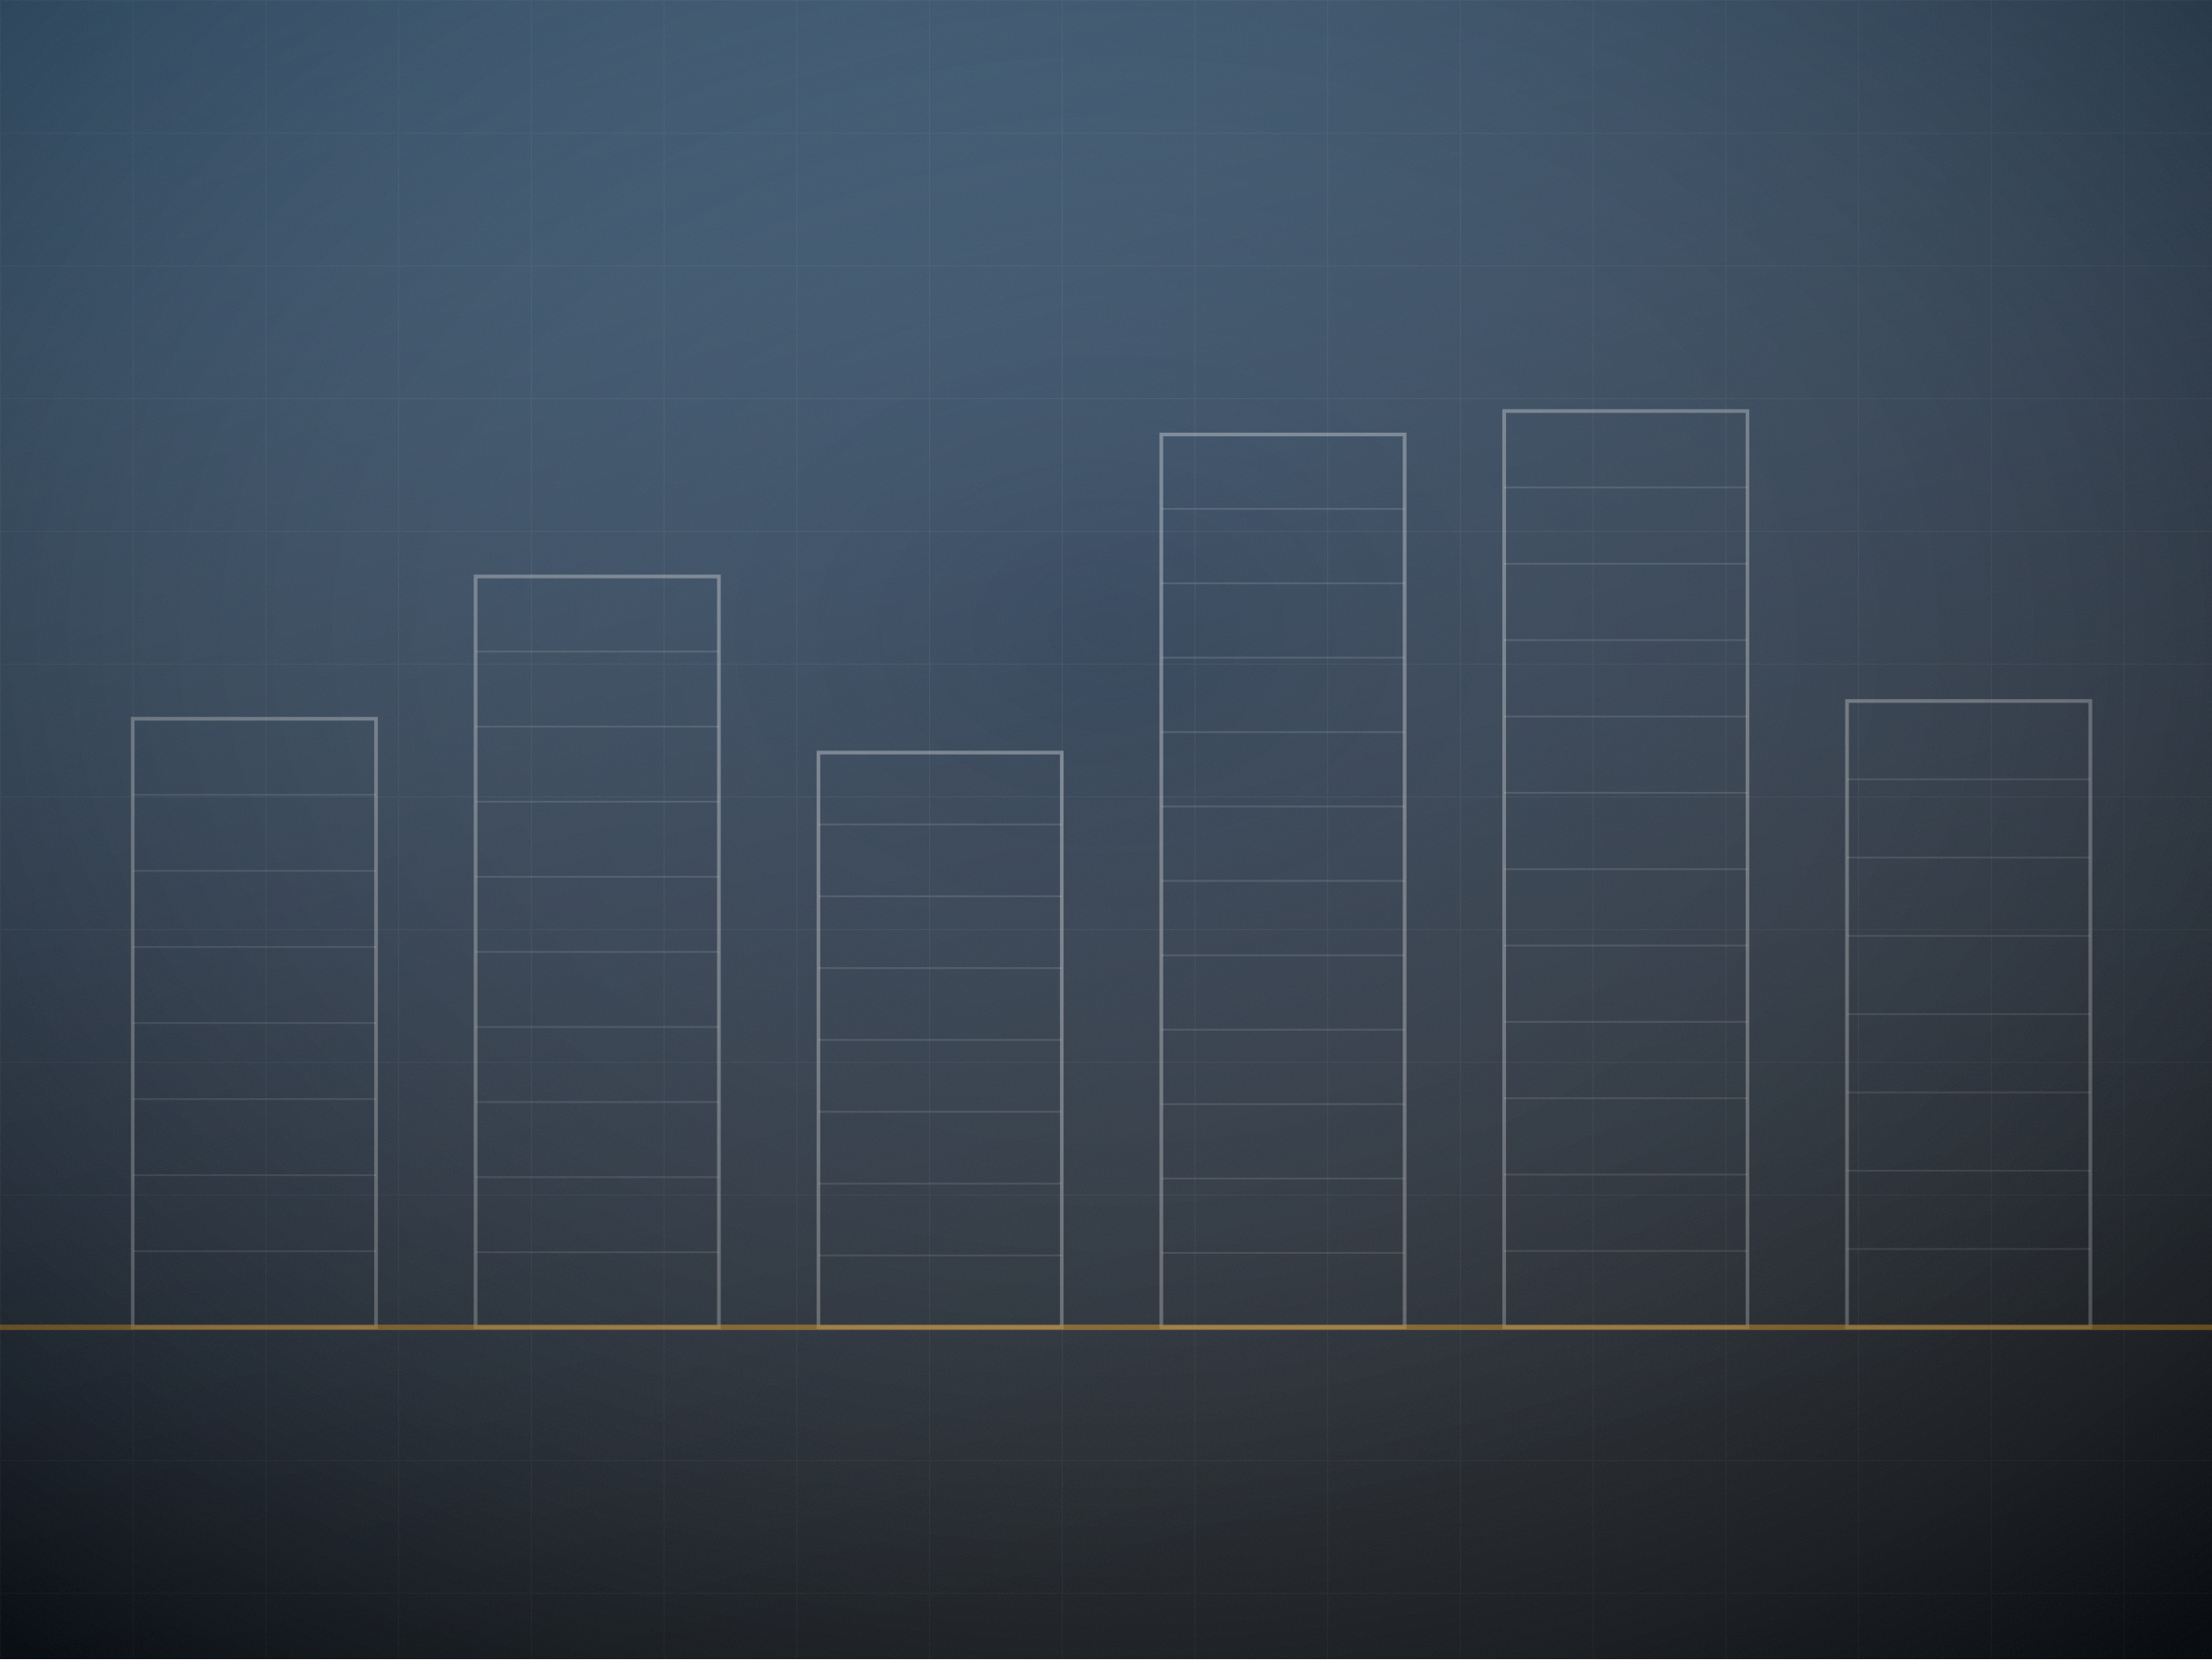
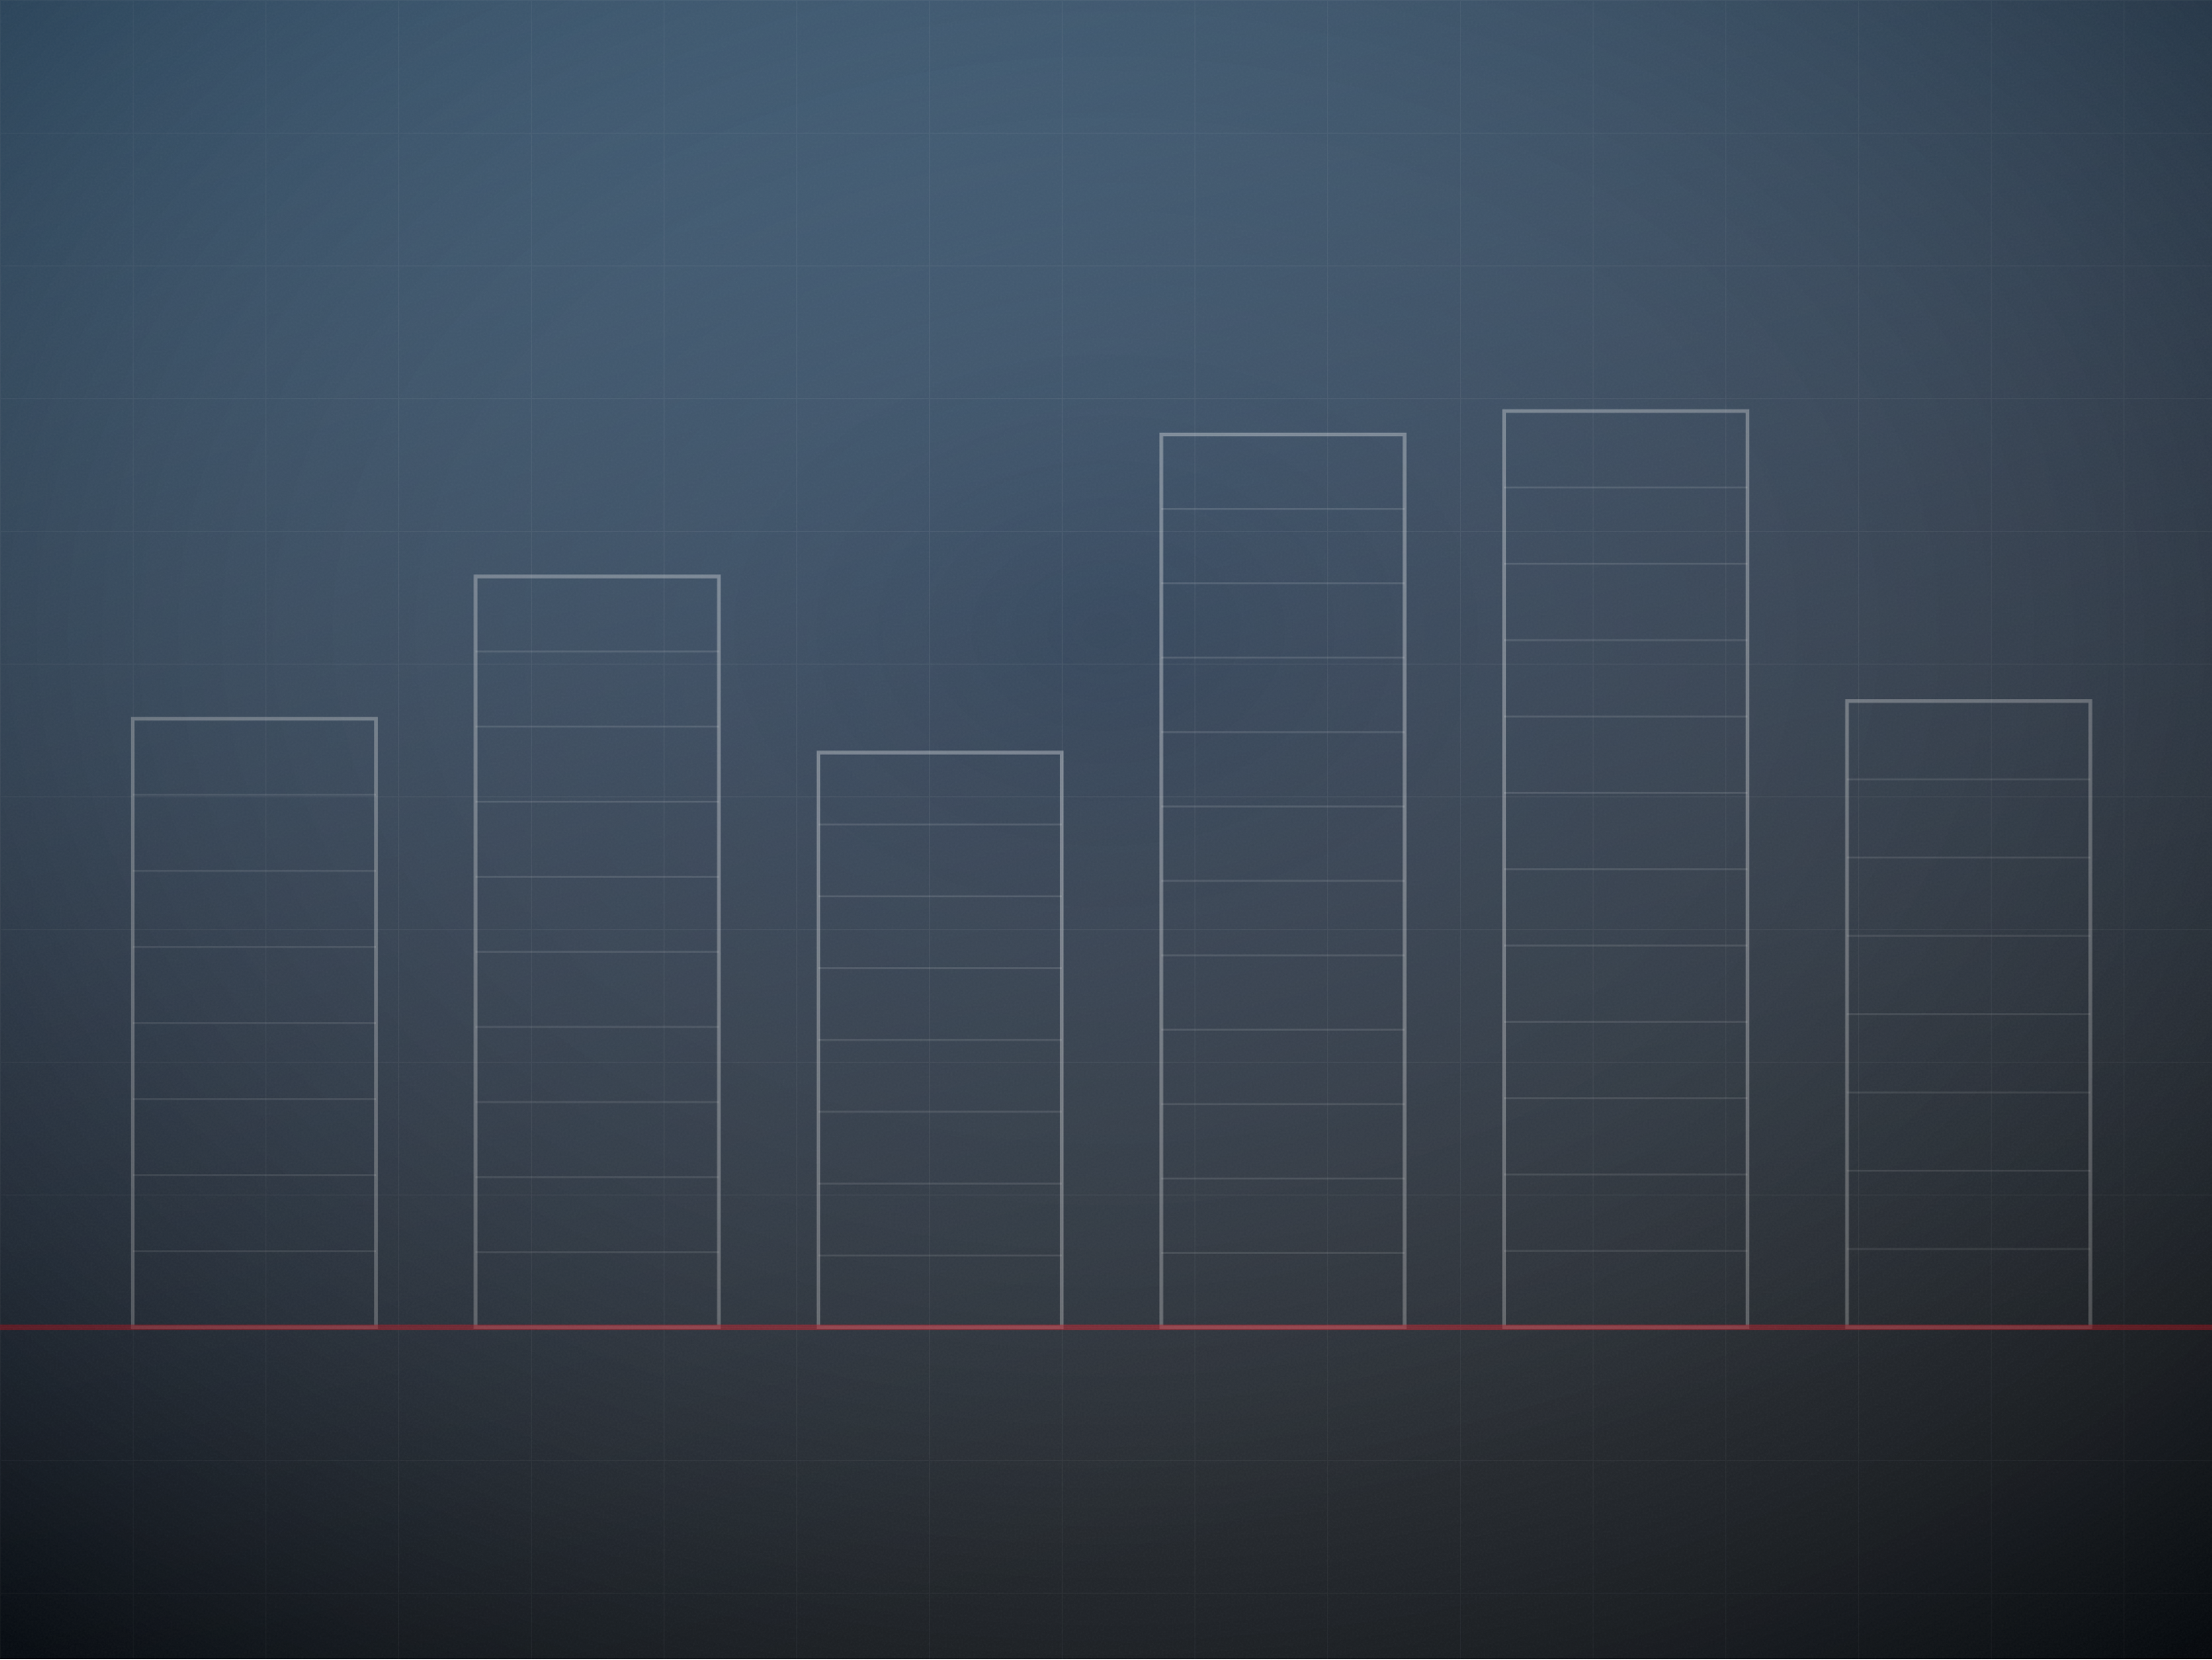
<svg xmlns="http://www.w3.org/2000/svg" width="1200" height="900" viewBox="0 0 1200 900" role="img" aria-label="Universal Structural Steel">
  <defs>
    <linearGradient id="gnavanathumb" x1="0" y1="0" x2="0.35" y2="1">
      <stop offset="0%" stop-color="#255177" />
      <stop offset="55%" stop-color="#16283f" />
      <stop offset="100%" stop-color="#0a1119" />
    </linearGradient>
    <radialGradient id="vnavanathumb" cx="50%" cy="38%" r="78%">
      <stop offset="0%" stop-color="#fff" stop-opacity="0.14" />
      <stop offset="100%" stop-color="#000" stop-opacity="0.5" />
    </radialGradient>
    <pattern id="pnavanathumb" width="72" height="72" patternUnits="userSpaceOnUse">
      <path d="M72 0 L0 0 0 72" fill="none" stroke="rgba(255,255,255,.055)" stroke-width="1" />
    </pattern>
    <filter id="nnavanathumb">
      <feTurbulence type="fractalNoise" baseFrequency="0.9" numOctaves="3" />
      <feColorMatrix type="saturate" values="0" />
    </filter>
  </defs>
  <rect width="1200" height="900" fill="url(#gnavanathumb)" />
  <rect width="1200" height="900" fill="url(#pnavanathumb)" />
  <rect x="72" y="389.892" width="132" height="330.108" fill="none" stroke="rgba(255,255,255,.34)" stroke-width="2" />
  <line x1="72" y1="431.155" x2="204" y2="431.155" stroke="rgba(255,255,255,.13)" stroke-width="1" />
  <line x1="72" y1="472.419" x2="204" y2="472.419" stroke="rgba(255,255,255,.13)" stroke-width="1" />
  <line x1="72" y1="513.682" x2="204" y2="513.682" stroke="rgba(255,255,255,.13)" stroke-width="1" />
  <line x1="72" y1="554.946" x2="204" y2="554.946" stroke="rgba(255,255,255,.13)" stroke-width="1" />
  <line x1="72" y1="596.209" x2="204" y2="596.209" stroke="rgba(255,255,255,.13)" stroke-width="1" />
  <line x1="72" y1="637.473" x2="204" y2="637.473" stroke="rgba(255,255,255,.13)" stroke-width="1" />
  <line x1="72" y1="678.736" x2="204" y2="678.736" stroke="rgba(255,255,255,.13)" stroke-width="1" />
  <rect x="258" y="312.704" width="132" height="407.296" fill="none" stroke="rgba(255,255,255,.34)" stroke-width="2" />
  <line x1="258" y1="353.434" x2="390" y2="353.434" stroke="rgba(255,255,255,.13)" stroke-width="1" />
  <line x1="258" y1="394.163" x2="390" y2="394.163" stroke="rgba(255,255,255,.13)" stroke-width="1" />
  <line x1="258" y1="434.893" x2="390" y2="434.893" stroke="rgba(255,255,255,.13)" stroke-width="1" />
  <line x1="258" y1="475.622" x2="390" y2="475.622" stroke="rgba(255,255,255,.13)" stroke-width="1" />
  <line x1="258" y1="516.352" x2="390" y2="516.352" stroke="rgba(255,255,255,.13)" stroke-width="1" />
  <line x1="258" y1="557.082" x2="390" y2="557.082" stroke="rgba(255,255,255,.13)" stroke-width="1" />
  <line x1="258" y1="597.811" x2="390" y2="597.811" stroke="rgba(255,255,255,.13)" stroke-width="1" />
  <line x1="258" y1="638.541" x2="390" y2="638.541" stroke="rgba(255,255,255,.13)" stroke-width="1" />
  <line x1="258" y1="679.27" x2="390" y2="679.27" stroke="rgba(255,255,255,.13)" stroke-width="1" />
  <rect x="444" y="408.243" width="132" height="311.757" fill="none" stroke="rgba(255,255,255,.34)" stroke-width="2" />
  <line x1="444" y1="447.212" x2="576" y2="447.212" stroke="rgba(255,255,255,.13)" stroke-width="1" />
  <line x1="444" y1="486.182" x2="576" y2="486.182" stroke="rgba(255,255,255,.13)" stroke-width="1" />
  <line x1="444" y1="525.152" x2="576" y2="525.152" stroke="rgba(255,255,255,.13)" stroke-width="1" />
  <line x1="444" y1="564.121" x2="576" y2="564.121" stroke="rgba(255,255,255,.13)" stroke-width="1" />
  <line x1="444" y1="603.091" x2="576" y2="603.091" stroke="rgba(255,255,255,.13)" stroke-width="1" />
  <line x1="444" y1="642.061" x2="576" y2="642.061" stroke="rgba(255,255,255,.13)" stroke-width="1" />
  <line x1="444" y1="681.03" x2="576" y2="681.03" stroke="rgba(255,255,255,.13)" stroke-width="1" />
  <rect x="630" y="235.693" width="132" height="484.307" fill="none" stroke="rgba(255,255,255,.34)" stroke-width="2" />
  <line x1="630" y1="276.051" x2="762" y2="276.051" stroke="rgba(255,255,255,.13)" stroke-width="1" />
  <line x1="630" y1="316.41" x2="762" y2="316.41" stroke="rgba(255,255,255,.13)" stroke-width="1" />
  <line x1="630" y1="356.769" x2="762" y2="356.769" stroke="rgba(255,255,255,.13)" stroke-width="1" />
  <line x1="630" y1="397.128" x2="762" y2="397.128" stroke="rgba(255,255,255,.13)" stroke-width="1" />
  <line x1="630" y1="437.487" x2="762" y2="437.487" stroke="rgba(255,255,255,.13)" stroke-width="1" />
  <line x1="630" y1="477.846" x2="762" y2="477.846" stroke="rgba(255,255,255,.13)" stroke-width="1" />
  <line x1="630" y1="518.205" x2="762" y2="518.205" stroke="rgba(255,255,255,.13)" stroke-width="1" />
  <line x1="630" y1="558.564" x2="762" y2="558.564" stroke="rgba(255,255,255,.13)" stroke-width="1" />
  <line x1="630" y1="598.923" x2="762" y2="598.923" stroke="rgba(255,255,255,.13)" stroke-width="1" />
  <line x1="630" y1="639.282" x2="762" y2="639.282" stroke="rgba(255,255,255,.13)" stroke-width="1" />
  <line x1="630" y1="679.641" x2="762" y2="679.641" stroke="rgba(255,255,255,.13)" stroke-width="1" />
  <rect x="816" y="222.974" width="132" height="497.026" fill="none" stroke="rgba(255,255,255,.34)" stroke-width="2" />
  <line x1="816" y1="264.393" x2="948" y2="264.393" stroke="rgba(255,255,255,.13)" stroke-width="1" />
  <line x1="816" y1="305.812" x2="948" y2="305.812" stroke="rgba(255,255,255,.13)" stroke-width="1" />
  <line x1="816" y1="347.231" x2="948" y2="347.231" stroke="rgba(255,255,255,.13)" stroke-width="1" />
  <line x1="816" y1="388.649" x2="948" y2="388.649" stroke="rgba(255,255,255,.13)" stroke-width="1" />
  <line x1="816" y1="430.068" x2="948" y2="430.068" stroke="rgba(255,255,255,.13)" stroke-width="1" />
  <line x1="816" y1="471.487" x2="948" y2="471.487" stroke="rgba(255,255,255,.13)" stroke-width="1" />
  <line x1="816" y1="512.906" x2="948" y2="512.906" stroke="rgba(255,255,255,.13)" stroke-width="1" />
  <line x1="816" y1="554.325" x2="948" y2="554.325" stroke="rgba(255,255,255,.13)" stroke-width="1" />
  <line x1="816" y1="595.744" x2="948" y2="595.744" stroke="rgba(255,255,255,.13)" stroke-width="1" />
  <line x1="816" y1="637.162" x2="948" y2="637.162" stroke="rgba(255,255,255,.13)" stroke-width="1" />
  <line x1="816" y1="678.581" x2="948" y2="678.581" stroke="rgba(255,255,255,.13)" stroke-width="1" />
  <rect x="1002" y="380.269" width="132" height="339.731" fill="none" stroke="rgba(255,255,255,.34)" stroke-width="2" />
  <line x1="1002" y1="422.736" x2="1134" y2="422.736" stroke="rgba(255,255,255,.13)" stroke-width="1" />
  <line x1="1002" y1="465.202" x2="1134" y2="465.202" stroke="rgba(255,255,255,.13)" stroke-width="1" />
  <line x1="1002" y1="507.668" x2="1134" y2="507.668" stroke="rgba(255,255,255,.13)" stroke-width="1" />
  <line x1="1002" y1="550.135" x2="1134" y2="550.135" stroke="rgba(255,255,255,.13)" stroke-width="1" />
  <line x1="1002" y1="592.601" x2="1134" y2="592.601" stroke="rgba(255,255,255,.13)" stroke-width="1" />
  <line x1="1002" y1="635.067" x2="1134" y2="635.067" stroke="rgba(255,255,255,.13)" stroke-width="1" />
  <line x1="1002" y1="677.534" x2="1134" y2="677.534" stroke="rgba(255,255,255,.13)" stroke-width="1" />
-   <line x1="0" y1="720" x2="1200" y2="720" stroke="rgba(245,158,11,.55)" stroke-width="3" />
+   <line x1="0" y1="720" x2="1200" y2="720" stroke="rgba(215,0,18,.55)" stroke-width="3" />
  <rect width="1200" height="900" fill="url(#vnavanathumb)" />
  <rect width="1200" height="900" filter="url(#nnavanathumb)" opacity="0.045" />
</svg>
